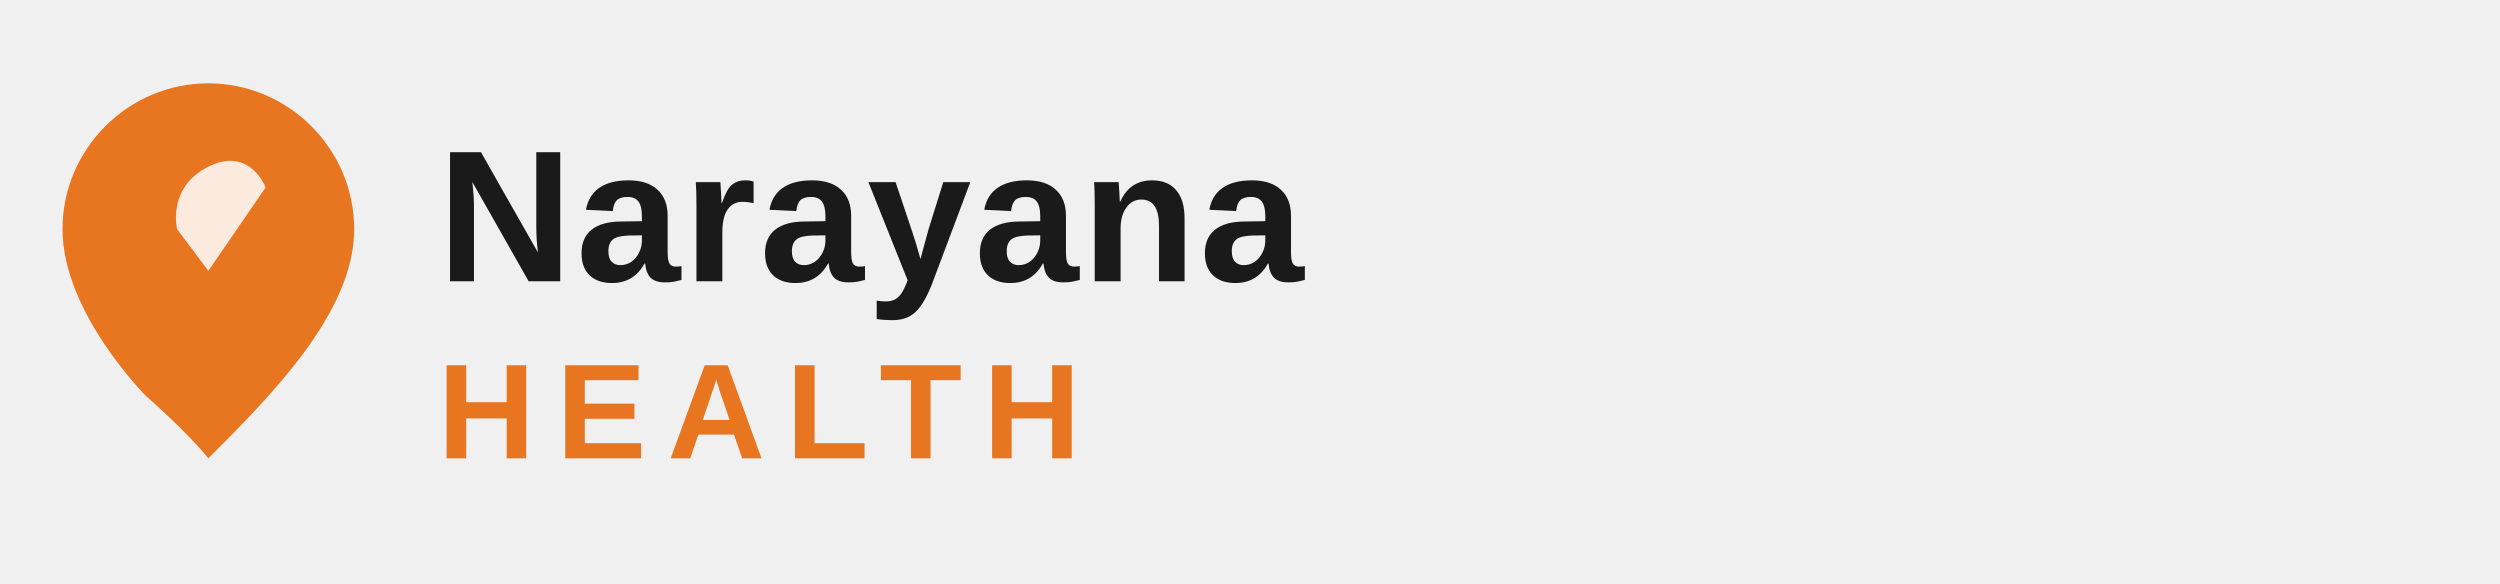
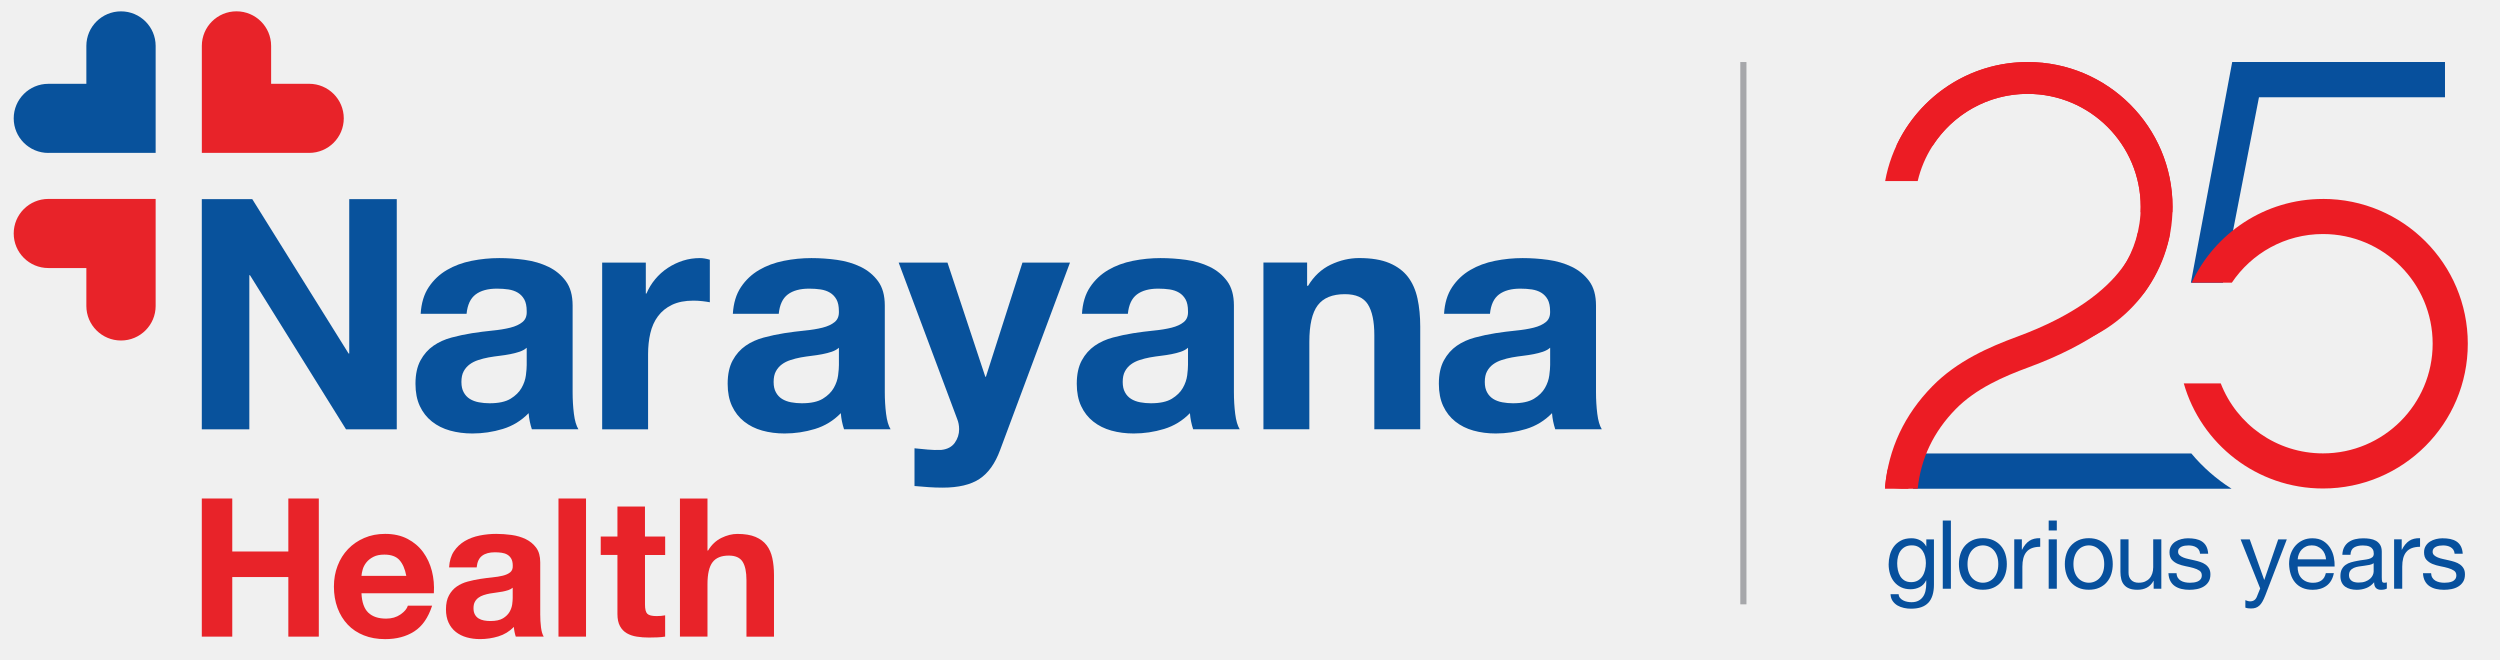
- <svg xmlns="http://www.w3.org/2000/svg" viewBox="0 0 240 56" width="240" height="56">
-   <defs>
-     <style>
-       .nh-leaf { fill: #E87520; }
-       .nh-word { font-family: 'Gill Sans', 'Trebuchet MS', Arial, sans-serif; fill: #1A1A1A; }
-       .nh-sub  { font-family: 'Gill Sans', 'Trebuchet MS', Arial, sans-serif; fill: #E87520; }
-     </style>
-   </defs>
-   <path class="nh-leaf" d="M14 38 C14 38 6 30 6 22 C6 14.3 12.3 8 20 8 C27.7 8 34 14.3 34 22 C34 30 26 38 20 44 C18 41.5 14 38 14 38 Z" />
-   <path fill="#fff" d="M17 22 C17 22 16 18 20 16 C24 14 25.5 18 25.5 18 L20 26 Z" opacity="0.85" />
-   <text class="nh-word" x="42" y="27" font-size="18" font-weight="700" letter-spacing=".3">Narayana</text>
-   <text class="nh-sub" x="42" y="44" font-size="13" font-weight="600" letter-spacing="2">HEALTH</text>
+ <svg xmlns="http://www.w3.org/2000/svg" width="819" height="216" viewBox="0 0 819 216" fill="none">
+   <path d="M15.84 50.09H50.99V15.04C50.99 8.79 45.91 3.72 39.64 3.72C33.37 3.72 28.29 8.79 28.29 15.04V27.46H15.84C9.57 27.46 4.49 32.53 4.49 38.78C4.49 45.03 9.57 50.1 15.84 50.1V50.09Z" fill="#08529C" />
+   <path d="M82.64 65.23L114.2 115.82H114.41V65.23H129.98V140.64H113.35L81.89 90.15H81.68V140.64H66.11V65.23H82.63H82.64Z" fill="#08529C" />
+   <path d="M137.81 102.83C138.02 99.31 138.9 96.39 140.46 94.06C142.01 91.74 143.99 89.87 146.39 88.46C148.79 87.05 151.49 86.05 154.49 85.45C157.49 84.85 160.51 84.55 163.55 84.55C166.3 84.55 169.09 84.74 171.92 85.13C174.74 85.52 177.32 86.28 179.65 87.4C181.98 88.53 183.89 90.09 185.37 92.1C186.85 94.11 187.59 96.77 187.59 100.07V128.48C187.59 130.95 187.73 133.3 188.01 135.56C188.29 137.81 188.79 139.5 189.49 140.63H174.24C173.96 139.78 173.73 138.92 173.55 138.04C173.37 137.16 173.25 136.26 173.18 135.35C170.78 137.82 167.95 139.54 164.71 140.53C161.46 141.52 158.14 142.01 154.75 142.01C152.14 142.01 149.7 141.69 147.44 141.06C145.18 140.43 143.2 139.44 141.51 138.1C139.82 136.76 138.49 135.07 137.54 133.03C136.59 130.99 136.11 128.56 136.11 125.74C136.11 122.64 136.66 120.09 137.75 118.08C138.84 116.07 140.26 114.47 141.99 113.27C143.72 112.07 145.7 111.18 147.92 110.58C150.14 109.98 152.39 109.51 154.65 109.15C156.91 108.8 159.13 108.52 161.32 108.3C163.51 108.09 165.45 107.77 167.15 107.35C168.84 106.93 170.19 106.31 171.17 105.5C172.16 104.69 172.62 103.51 172.55 101.96C172.55 100.34 172.29 99.06 171.76 98.1C171.23 97.15 170.52 96.41 169.64 95.88C168.76 95.35 167.73 95 166.57 94.82C165.4 94.65 164.15 94.56 162.81 94.56C159.84 94.56 157.51 95.19 155.82 96.46C154.13 97.73 153.14 99.84 152.85 102.8H137.81V102.83ZM172.55 113.92C171.91 114.48 171.12 114.92 170.17 115.24C169.22 115.56 168.19 115.82 167.1 116.03C166 116.24 164.86 116.42 163.66 116.56C162.46 116.7 161.26 116.88 160.06 117.09C158.93 117.3 157.82 117.58 156.72 117.94C155.62 118.29 154.67 118.77 153.86 119.37C153.05 119.97 152.39 120.73 151.9 121.64C151.4 122.56 151.16 123.72 151.16 125.13C151.16 126.54 151.41 127.6 151.9 128.51C152.39 129.43 153.06 130.15 153.91 130.68C154.76 131.21 155.75 131.58 156.88 131.79C158.01 132 159.17 132.11 160.38 132.11C163.35 132.11 165.64 131.62 167.26 130.63C168.88 129.64 170.08 128.46 170.86 127.09C171.64 125.72 172.11 124.33 172.29 122.92C172.47 121.51 172.55 120.39 172.55 119.54V113.94V113.92Z" fill="#08529C" />
+   <path d="M211.57 86.03V96.17H211.78C212.49 94.48 213.44 92.91 214.64 91.47C215.84 90.03 217.22 88.79 218.77 87.77C220.32 86.75 221.98 85.96 223.75 85.39C225.51 84.83 227.35 84.55 229.26 84.55C230.25 84.55 231.34 84.73 232.54 85.08V99.02C231.83 98.88 230.99 98.76 230 98.65C229.01 98.54 228.06 98.49 227.14 98.49C224.39 98.49 222.06 98.95 220.15 99.86C218.24 100.78 216.71 102.03 215.54 103.61C214.37 105.19 213.54 107.04 213.05 109.16C212.56 111.27 212.31 113.56 212.31 116.03V140.64H197.27V86.03H211.57Z" fill="#08529C" />
+   <path d="M240.08 102.83C240.29 99.31 241.17 96.39 242.73 94.06C244.28 91.74 246.26 89.87 248.66 88.46C251.06 87.05 253.76 86.05 256.76 85.45C259.76 84.85 262.78 84.55 265.82 84.55C268.57 84.55 271.36 84.74 274.19 85.13C277.01 85.52 279.59 86.28 281.92 87.4C284.25 88.53 286.16 90.09 287.64 92.1C289.12 94.11 289.86 96.77 289.86 100.07V128.48C289.86 130.95 290 133.3 290.28 135.56C290.56 137.81 291.06 139.5 291.76 140.63H276.51C276.23 139.78 276 138.92 275.82 138.04C275.64 137.16 275.52 136.26 275.45 135.35C273.05 137.82 270.22 139.54 266.98 140.53C263.73 141.52 260.41 142.01 257.02 142.01C254.41 142.01 251.97 141.69 249.71 141.06C247.45 140.43 245.47 139.44 243.78 138.1C242.09 136.76 240.76 135.07 239.81 133.03C238.86 130.99 238.38 128.56 238.38 125.74C238.38 122.64 238.93 120.09 240.02 118.08C241.11 116.07 242.53 114.47 244.26 113.27C245.99 112.07 247.97 111.18 250.19 110.58C252.41 109.98 254.66 109.51 256.92 109.15C259.18 108.8 261.4 108.52 263.59 108.3C265.78 108.09 267.72 107.77 269.42 107.35C271.11 106.93 272.46 106.31 273.44 105.5C274.43 104.69 274.89 103.51 274.82 101.96C274.82 100.34 274.56 99.06 274.03 98.1C273.5 97.15 272.79 96.41 271.91 95.88C271.03 95.35 270 95 268.84 94.82C267.67 94.65 266.42 94.56 265.08 94.56C262.11 94.56 259.78 95.19 258.09 96.46C256.4 97.73 255.41 99.84 255.12 102.8H240.08V102.83ZM274.83 113.92C274.19 114.48 273.4 114.92 272.45 115.24C271.5 115.56 270.47 115.82 269.38 116.03C268.28 116.24 267.14 116.42 265.94 116.56C264.74 116.7 263.54 116.88 262.34 117.09C261.21 117.3 260.1 117.58 259 117.94C257.9 118.29 256.95 118.77 256.14 119.37C255.33 119.97 254.67 120.73 254.18 121.64C253.68 122.56 253.44 123.72 253.44 125.13C253.44 126.54 253.69 127.6 254.18 128.51C254.67 129.43 255.34 130.15 256.19 130.68C257.04 131.21 258.03 131.58 259.16 131.79C260.29 132 261.45 132.11 262.66 132.11C265.63 132.11 267.92 131.62 269.54 130.63C271.16 129.64 272.36 128.46 273.14 127.09C273.92 125.72 274.39 124.33 274.57 122.92C274.75 121.51 274.83 120.39 274.83 119.54V113.94V113.92Z" fill="#08529C" />
+   <path d="M320.88 156.9C317.98 158.8 313.96 159.75 308.81 159.75C307.26 159.75 305.72 159.7 304.2 159.59C302.68 159.48 301.15 159.36 299.59 159.22V146.86C301 147 302.45 147.14 303.93 147.28C305.41 147.42 306.9 147.46 308.38 147.39C310.36 147.18 311.82 146.4 312.78 145.07C313.73 143.73 314.21 142.25 314.21 140.63C314.21 139.43 314 138.31 313.57 137.25L294.4 86.02H310.39L322.78 123.41H322.99L334.96 86.02H350.53L327.65 147.39C326.02 151.83 323.77 154.99 320.87 156.9H320.88Z" fill="#08529C" />
+   <path d="M354.45 102.83C354.66 99.31 355.54 96.39 357.1 94.06C358.65 91.74 360.63 89.87 363.03 88.46C365.43 87.05 368.13 86.05 371.13 85.45C374.13 84.85 377.15 84.55 380.19 84.55C382.94 84.55 385.73 84.74 388.56 85.13C391.38 85.52 393.96 86.28 396.29 87.4C398.62 88.53 400.53 90.09 402.01 92.1C403.49 94.11 404.23 96.77 404.23 100.07V128.48C404.23 130.95 404.37 133.3 404.65 135.56C404.93 137.81 405.43 139.5 406.13 140.63H390.88C390.6 139.78 390.37 138.92 390.19 138.04C390.01 137.16 389.89 136.26 389.82 135.35C387.42 137.82 384.59 139.54 381.35 140.53C378.1 141.52 374.78 142.01 371.39 142.01C368.78 142.01 366.34 141.69 364.08 141.06C361.82 140.43 359.84 139.44 358.15 138.1C356.46 136.76 355.13 135.07 354.18 133.03C353.23 130.99 352.75 128.56 352.75 125.74C352.75 122.64 353.3 120.09 354.39 118.08C355.48 116.07 356.9 114.47 358.63 113.27C360.36 112.07 362.34 111.18 364.56 110.58C366.78 109.98 369.03 109.51 371.29 109.15C373.55 108.8 375.77 108.52 377.96 108.3C380.15 108.09 382.09 107.77 383.79 107.35C385.48 106.93 386.83 106.31 387.81 105.5C388.8 104.69 389.26 103.51 389.19 101.96C389.19 100.34 388.93 99.06 388.4 98.1C387.87 97.15 387.16 96.41 386.28 95.88C385.4 95.35 384.37 95 383.21 94.82C382.04 94.65 380.79 94.56 379.45 94.56C376.48 94.56 374.15 95.19 372.46 96.46C370.77 97.73 369.78 99.84 369.49 102.8H354.45V102.83ZM389.19 113.92C388.55 114.48 387.76 114.92 386.81 115.24C385.86 115.56 384.83 115.82 383.74 116.03C382.64 116.24 381.5 116.42 380.3 116.56C379.1 116.7 377.9 116.88 376.7 117.09C375.57 117.3 374.46 117.58 373.36 117.94C372.26 118.29 371.31 118.77 370.5 119.37C369.69 119.97 369.03 120.73 368.54 121.64C368.04 122.56 367.8 123.72 367.8 125.13C367.8 126.54 368.05 127.6 368.54 128.51C369.03 129.43 369.7 130.15 370.55 130.68C371.4 131.21 372.39 131.58 373.52 131.79C374.65 132 375.81 132.11 377.02 132.11C379.99 132.11 382.28 131.62 383.9 130.63C385.52 129.64 386.72 128.46 387.5 127.09C388.28 125.72 388.75 124.33 388.93 122.92C389.11 121.51 389.19 120.39 389.19 119.54V113.94V113.92Z" fill="#08529C" />
+   <path d="M428.21 86.03V93.63H428.53C430.44 90.46 432.91 88.16 435.94 86.71C438.98 85.27 442.08 84.54 445.26 84.54C449.28 84.54 452.58 85.09 455.16 86.18C457.74 87.27 459.77 88.79 461.25 90.72C462.73 92.66 463.77 95.02 464.37 97.8C464.97 100.58 465.27 103.66 465.27 107.04V140.63H450.23V109.79C450.23 105.28 449.52 101.92 448.11 99.7C446.7 97.48 444.19 96.37 440.59 96.37C436.49 96.37 433.53 97.58 431.69 100.01C429.85 102.44 428.94 106.44 428.94 112V140.62H413.9V86.01H428.2L428.21 86.03Z" fill="#08529C" />
+   <path d="M473.07 102.83C473.28 99.31 474.16 96.39 475.72 94.06C477.27 91.74 479.25 89.87 481.65 88.46C484.05 87.05 486.75 86.05 489.75 85.45C492.75 84.85 495.77 84.55 498.81 84.55C501.56 84.55 504.35 84.74 507.18 85.13C510 85.52 512.58 86.28 514.91 87.4C517.24 88.53 519.15 90.09 520.63 92.1C522.11 94.11 522.85 96.77 522.85 100.07V128.48C522.85 130.95 522.99 133.3 523.27 135.56C523.55 137.81 524.05 139.5 524.75 140.63H509.5C509.22 139.78 508.99 138.92 508.81 138.04C508.63 137.16 508.51 136.26 508.44 135.35C506.04 137.82 503.21 139.54 499.97 140.53C496.72 141.52 493.4 142.01 490.01 142.01C487.4 142.01 484.96 141.69 482.7 141.06C480.44 140.43 478.46 139.44 476.77 138.1C475.08 136.76 473.75 135.07 472.8 133.03C471.85 130.99 471.37 128.56 471.37 125.74C471.37 122.64 471.92 120.09 473.01 118.08C474.1 116.07 475.52 114.47 477.25 113.27C478.98 112.07 480.96 111.18 483.18 110.58C485.4 109.98 487.65 109.51 489.91 109.15C492.17 108.8 494.39 108.52 496.58 108.3C498.77 108.09 500.71 107.77 502.41 107.35C504.1 106.93 505.45 106.31 506.43 105.5C507.42 104.69 507.88 103.51 507.81 101.96C507.81 100.34 507.54 99.06 507.02 98.1C506.49 97.15 505.78 96.41 504.9 95.88C504.02 95.35 502.99 95 501.83 94.82C500.66 94.65 499.41 94.56 498.07 94.56C495.1 94.56 492.77 95.19 491.08 96.46C489.39 97.73 488.4 99.84 488.11 102.8H473.07V102.83ZM507.81 113.92C507.17 114.48 506.38 114.92 505.43 115.24C504.48 115.56 503.45 115.82 502.36 116.03C501.26 116.24 500.12 116.42 498.92 116.56C497.72 116.7 496.52 116.88 495.32 117.09C494.19 117.3 493.08 117.58 491.98 117.94C490.88 118.29 489.93 118.77 489.12 119.37C488.31 119.97 487.65 120.73 487.16 121.64C486.66 122.56 486.42 123.72 486.42 125.13C486.42 126.54 486.67 127.6 487.16 128.51C487.65 129.43 488.33 130.15 489.17 130.68C490.02 131.21 491.01 131.58 492.14 131.79C493.27 132 494.43 132.11 495.64 132.11C498.61 132.11 500.9 131.62 502.53 130.63C504.15 129.64 505.35 128.46 506.13 127.09C506.91 125.72 507.38 124.33 507.56 122.92C507.74 121.51 507.83 120.39 507.83 119.54V113.94L507.81 113.92Z" fill="#08529C" />
+   <path d="M66.12 15.04V50.09H101.27C107.54 50.09 112.62 45.02 112.62 38.77C112.62 32.52 107.54 27.45 101.27 27.45H88.82V15.03C88.82 8.78 83.74 3.71 77.47 3.71C71.2 3.71 66.12 8.78 66.12 15.03V15.04Z" fill="#E82329" />
+   <path d="M50.99 100.22V65.17H15.84C9.57 65.17 4.49 70.24 4.49 76.49C4.49 82.74 9.57 87.81 15.84 87.81H28.29V100.23C28.29 106.48 33.37 111.55 39.64 111.55C45.91 111.55 50.99 106.48 50.99 100.23V100.22Z" fill="#E82329" />
+   <path d="M76.09 163.31V180.67H94.46V163.31H104.44V208.56H94.46V189.04H76.09V208.56H66.11V163.31H76.09Z" fill="#E82329" />
+   <path d="M120.65 200.7C122.01 202.01 123.95 202.66 126.5 202.66C128.32 202.66 129.89 202.21 131.2 201.3C132.51 200.39 133.32 199.43 133.62 198.42H141.56C140.29 202.35 138.34 205.16 135.71 206.85C133.08 208.54 129.9 209.38 126.18 209.38C123.6 209.38 121.26 208.97 119.19 208.14C117.11 207.32 115.35 206.14 113.91 204.62C112.47 203.1 111.36 201.28 110.57 199.17C109.79 197.06 109.39 194.73 109.39 192.2C109.39 189.67 109.79 187.47 110.6 185.35C111.4 183.24 112.55 181.41 114.03 179.87C115.51 178.33 117.28 177.11 119.34 176.23C121.39 175.34 123.67 174.9 126.17 174.9C128.97 174.9 131.4 175.44 133.48 176.52C135.56 177.6 137.26 179.04 138.6 180.86C139.93 182.68 140.9 184.75 141.49 187.07C142.08 189.39 142.29 191.82 142.13 194.36H118.42C118.55 197.28 119.29 199.39 120.64 200.7H120.65ZM130.85 183.46C129.77 182.28 128.13 181.69 125.92 181.69C124.48 181.69 123.28 181.93 122.33 182.42C121.38 182.91 120.61 183.51 120.04 184.23C119.47 184.95 119.06 185.71 118.83 186.51C118.6 187.31 118.46 188.03 118.42 188.66H133.1C132.68 186.38 131.92 184.65 130.84 183.46H130.85Z" fill="#E82329" />
+   <path d="M147.12 185.87C147.25 183.76 147.78 182 148.71 180.61C149.64 179.22 150.83 178.1 152.27 177.25C153.71 176.41 155.33 175.8 157.13 175.44C158.93 175.08 160.74 174.9 162.56 174.9C164.21 174.9 165.89 175.02 167.58 175.25C169.27 175.48 170.82 175.94 172.22 176.61C173.62 177.29 174.76 178.23 175.65 179.43C176.54 180.63 176.98 182.23 176.98 184.21V201.26C176.98 202.74 177.06 204.15 177.23 205.51C177.4 206.86 177.7 207.88 178.12 208.55H168.97C168.8 208.04 168.66 207.53 168.56 207C168.45 206.47 168.38 205.93 168.34 205.38C166.9 206.86 165.2 207.89 163.26 208.48C161.31 209.07 159.32 209.37 157.29 209.37C155.72 209.37 154.26 209.18 152.9 208.8C151.54 208.42 150.36 207.83 149.34 207.03C148.32 206.23 147.53 205.21 146.96 203.99C146.39 202.77 146.1 201.31 146.1 199.62C146.1 197.76 146.43 196.23 147.09 195.03C147.75 193.83 148.59 192.87 149.63 192.15C150.67 191.43 151.85 190.89 153.19 190.53C154.52 190.17 155.87 189.89 157.23 189.67C158.59 189.46 159.92 189.29 161.23 189.16C162.54 189.03 163.71 188.84 164.73 188.59C165.75 188.34 166.55 187.97 167.15 187.48C167.74 186.99 168.02 186.29 167.98 185.36C167.98 184.39 167.82 183.62 167.5 183.05C167.18 182.48 166.76 182.04 166.23 181.72C165.7 181.4 165.09 181.19 164.39 181.09C163.69 180.99 162.94 180.93 162.13 180.93C160.35 180.93 158.95 181.31 157.94 182.07C156.92 182.83 156.33 184.1 156.16 185.87H147.14H147.12ZM167.96 192.53C167.58 192.87 167.1 193.13 166.53 193.32C165.96 193.51 165.34 193.67 164.69 193.8C164.03 193.93 163.34 194.03 162.62 194.12C161.9 194.21 161.18 194.31 160.46 194.44C159.78 194.57 159.11 194.74 158.46 194.95C157.8 195.16 157.23 195.45 156.74 195.81C156.25 196.17 155.86 196.62 155.56 197.17C155.26 197.72 155.12 198.42 155.12 199.26C155.12 200.1 155.27 200.74 155.56 201.29C155.86 201.84 156.26 202.27 156.77 202.59C157.28 202.91 157.87 203.13 158.55 203.26C159.23 203.39 159.93 203.45 160.65 203.45C162.43 203.45 163.81 203.15 164.78 202.56C165.75 201.97 166.47 201.26 166.94 200.44C167.41 199.62 167.69 198.78 167.8 197.94C167.91 197.1 167.96 196.42 167.96 195.91V192.55V192.53Z" fill="#E82329" />
+   <path d="M191.98 163.31V208.56H182.96V163.31H191.98Z" fill="#E82329" />
+   <path d="M217.91 175.79V181.81H211.3V198.03C211.3 199.55 211.55 200.57 212.06 201.07C212.57 201.58 213.59 201.83 215.11 201.83C215.62 201.83 216.1 201.81 216.57 201.77C217.04 201.73 217.48 201.66 217.9 201.58V208.55C217.14 208.68 216.29 208.76 215.36 208.8C214.43 208.84 213.52 208.86 212.63 208.86C211.23 208.86 209.91 208.77 208.66 208.57C207.41 208.38 206.31 208.01 205.36 207.46C204.41 206.91 203.65 206.13 203.1 205.11C202.55 204.1 202.27 202.77 202.27 201.12V181.79H196.8V175.77H202.27V165.95H211.29V175.77H217.9L217.91 175.79Z" fill="#E82329" />
+   <path d="M231.77 163.31V180.36H231.96C233.1 178.46 234.57 177.08 236.35 176.21C238.13 175.34 239.87 174.91 241.56 174.91C243.98 174.91 245.96 175.24 247.5 175.89C249.05 176.55 250.26 177.45 251.15 178.62C252.04 179.78 252.66 181.2 253.02 182.87C253.38 184.54 253.56 186.39 253.56 188.42V208.57H244.54V190.06C244.54 187.36 244.12 185.34 243.27 184.01C242.42 182.68 240.92 182.01 238.76 182.01C236.3 182.01 234.52 182.74 233.42 184.2C232.32 185.66 231.77 188.06 231.77 191.39V208.56H222.75V163.31H231.77Z" fill="#E82329" />
+   <path d="M571.13 20.32V197.98" stroke="#A6A7AA" stroke-width="2.02" stroke-miterlimit="10" />
+   <path d="M717.88 148.55H626.72V160.1H731.05C726.08 156.95 721.63 153.05 717.88 148.55Z" fill="#07509D" />
+   <path d="M664.27 20.32C645.22 20.32 628.8 31.55 621.24 47.75H633.14C639.73 37.53 651.2 30.75 664.27 30.75C684.72 30.75 701.29 47.32 701.29 67.77C701.29 75.13 699.14 81.97 695.44 87.74L697.74 93.4C697.74 93.4 689.67 105.49 675.66 113.85C696.37 108.75 711.73 90.06 711.73 67.78C711.73 41.57 690.48 20.32 664.27 20.32Z" fill="#EC1C24" />
+   <path d="M701.25 69.54H711.69C711.71 68.95 711.73 68.37 711.73 67.78C711.73 41.57 690.48 20.32 664.27 20.32C640.95 20.32 621.58 37.14 617.58 59.31H628.24C632.07 42.95 646.75 30.76 664.27 30.76C684.72 30.76 701.29 47.33 701.29 67.78C701.29 68.37 701.27 68.96 701.25 69.54Z" fill="#EC1C24" />
+   <path d="M625.19 160.1L625.3 157.64L623.69 153.81H618.38C618.04 155.54 617.69 157.76 617.51 160.1H625.2H625.19Z" fill="#EC1C24" />
+   <path d="M700.25 76.46C700.25 76.65 699.18 96.18 660.82 110.3C651.63 113.68 641.14 118.26 633.03 126.54C623.88 135.89 618.66 147.02 617.53 159.62L622.86 160.1H628.25C629.24 150.22 633.42 141.45 640.68 134.03C647.3 127.27 656.44 123.32 664.52 120.35C684.82 112.88 696.24 103.65 702.68 95.58C708.2 87.79 710.27 79.81 710.94 76.46H700.26H700.25Z" fill="#EC1C24" />
+   <path d="M740.04 31.87H800.98V20.32H731.27L717.73 92.62H728.23L740.04 31.87Z" fill="#07509D" />
+   <path d="M761.01 65.18C741.96 65.18 725.55 76.41 718 92.61H731.15C737.6 83 748.56 76.67 761.01 76.67C780.86 76.67 796.94 92.76 796.94 112.6C796.94 132.44 780.85 148.53 761.01 148.53C745.76 148.53 732.73 139.02 727.52 125.61H715.41C721.07 145.47 739.34 160.03 761.02 160.03C787.21 160.03 808.45 138.8 808.45 112.6C808.45 86.4 787.22 65.17 761.02 65.17L761.01 65.18Z" fill="#EC1C24" />
+   <path d="M631.73 197.44C630.52 198.75 628.62 199.41 626.04 199.41C625.29 199.41 624.52 199.33 623.74 199.16C622.96 198.99 622.25 198.72 621.61 198.35C620.97 197.97 620.45 197.48 620.03 196.88C619.61 196.27 619.38 195.53 619.34 194.66H622C622.02 195.14 622.17 195.55 622.45 195.88C622.73 196.21 623.08 196.48 623.48 196.69C623.89 196.9 624.33 197.05 624.81 197.14C625.29 197.23 625.75 197.28 626.19 197.28C627.07 197.28 627.81 197.13 628.41 196.83C629.01 196.53 629.52 196.11 629.91 195.58C630.31 195.05 630.59 194.41 630.77 193.66C630.95 192.91 631.04 192.08 631.04 191.19V190.13H630.98C630.52 191.13 629.83 191.87 628.9 192.34C627.97 192.81 626.99 193.04 625.94 193.04C624.73 193.04 623.68 192.82 622.78 192.38C621.88 191.94 621.13 191.35 620.53 190.61C619.92 189.87 619.47 189 619.17 188.01C618.87 187.02 618.72 185.97 618.72 184.87C618.72 183.91 618.85 182.92 619.1 181.91C619.35 180.9 619.77 179.98 620.35 179.16C620.93 178.34 621.71 177.66 622.67 177.13C623.63 176.6 624.81 176.33 626.21 176.33C627.23 176.33 628.17 176.55 629.03 177C629.88 177.45 630.55 178.12 631.03 179.02H631.06V176.7H633.56V191.5C633.56 194.15 632.95 196.13 631.74 197.45L631.73 197.44ZM628.33 190.16C628.95 189.79 629.44 189.31 629.82 188.72C630.2 188.13 630.47 187.45 630.65 186.7C630.83 185.95 630.92 185.2 630.92 184.45C630.92 183.74 630.84 183.04 630.67 182.35C630.5 181.66 630.24 181.04 629.87 180.49C629.5 179.94 629.03 179.49 628.45 179.16C627.87 178.83 627.16 178.66 626.32 178.66C625.48 178.66 624.74 178.82 624.13 179.14C623.53 179.46 623.03 179.9 622.64 180.44C622.25 180.98 621.97 181.61 621.79 182.32C621.61 183.03 621.52 183.77 621.52 184.54C621.52 185.27 621.59 186 621.74 186.73C621.89 187.46 622.14 188.12 622.49 188.72C622.84 189.31 623.31 189.79 623.9 190.16C624.48 190.52 625.21 190.71 626.09 190.71C626.97 190.71 627.71 190.53 628.33 190.16Z" fill="#07509D" />
+   <path d="M639.11 170.53V192.87H636.45V170.53H639.11Z" fill="#07509D" />
+   <path d="M642.24 181.46C642.57 180.43 643.07 179.53 643.74 178.77C644.41 178.01 645.23 177.41 646.21 176.97C647.19 176.53 648.32 176.31 649.59 176.31C650.86 176.31 652.01 176.53 652.98 176.97C653.95 177.41 654.77 178.01 655.44 178.77C656.11 179.53 656.61 180.43 656.94 181.46C657.27 182.49 657.44 183.6 657.44 184.79C657.44 185.98 657.27 187.08 656.94 188.11C656.61 189.13 656.11 190.02 655.44 190.78C654.77 191.54 653.95 192.14 652.98 192.56C652.01 192.99 650.88 193.2 649.59 193.2C648.3 193.2 647.19 192.99 646.21 192.56C645.23 192.13 644.41 191.54 643.74 190.78C643.07 190.02 642.57 189.13 642.24 188.11C641.91 187.09 641.74 185.98 641.74 184.79C641.74 183.6 641.91 182.49 642.24 181.46ZM644.95 187.41C645.21 188.17 645.57 188.81 646.03 189.32C646.49 189.83 647.03 190.22 647.64 190.49C648.26 190.76 648.91 190.9 649.6 190.9C650.29 190.9 650.94 190.77 651.56 190.49C652.18 190.22 652.71 189.83 653.17 189.32C653.63 188.81 653.99 188.17 654.25 187.41C654.51 186.65 654.64 185.78 654.64 184.8C654.64 183.82 654.51 182.95 654.25 182.19C653.99 181.43 653.63 180.79 653.17 180.27C652.71 179.75 652.17 179.35 651.56 179.08C650.94 178.81 650.29 178.67 649.6 178.67C648.91 178.67 648.26 178.81 647.64 179.08C647.02 179.35 646.49 179.75 646.03 180.27C645.57 180.79 645.21 181.43 644.95 182.19C644.69 182.95 644.56 183.82 644.56 184.8C644.56 185.78 644.69 186.65 644.95 187.41Z" fill="#07509D" />
+   <path d="M662.36 176.69V180.1H662.42C663.07 178.79 663.86 177.82 664.8 177.19C665.74 176.56 666.93 176.27 668.37 176.31V179.13C667.31 179.13 666.4 179.28 665.65 179.57C664.9 179.86 664.29 180.29 663.84 180.85C663.38 181.41 663.05 182.1 662.84 182.9C662.63 183.7 662.53 184.63 662.53 185.67V192.87H659.87V176.69H662.37H662.36Z" fill="#07509D" />
+   <path d="M671.15 173.78V170.53H673.81V173.78H671.15ZM673.81 176.69V192.87H671.15V176.69H673.81Z" fill="#07509D" />
+   <path d="M676.94 181.46C677.27 180.43 677.77 179.53 678.44 178.77C679.11 178.01 679.93 177.41 680.91 176.97C681.89 176.53 683.02 176.31 684.29 176.31C685.56 176.31 686.71 176.53 687.68 176.97C688.65 177.41 689.47 178.01 690.14 178.77C690.81 179.53 691.31 180.43 691.64 181.46C691.97 182.49 692.14 183.6 692.14 184.79C692.14 185.98 691.97 187.08 691.64 188.11C691.31 189.13 690.81 190.02 690.14 190.78C689.47 191.54 688.65 192.14 687.68 192.56C686.71 192.99 685.58 193.2 684.29 193.2C683 193.2 681.89 192.99 680.91 192.56C679.93 192.13 679.11 191.54 678.44 190.78C677.77 190.02 677.27 189.13 676.94 188.11C676.61 187.09 676.44 185.98 676.44 184.79C676.44 183.6 676.61 182.49 676.94 181.46ZM679.65 187.41C679.91 188.17 680.27 188.81 680.73 189.32C681.19 189.83 681.73 190.22 682.34 190.49C682.96 190.76 683.61 190.9 684.3 190.9C684.99 190.9 685.64 190.77 686.26 190.49C686.88 190.22 687.41 189.83 687.87 189.32C688.33 188.81 688.69 188.17 688.95 187.41C689.21 186.65 689.34 185.78 689.34 184.8C689.34 183.82 689.21 182.95 688.95 182.19C688.69 181.43 688.33 180.79 687.87 180.27C687.41 179.75 686.87 179.35 686.26 179.08C685.64 178.81 684.99 178.67 684.3 178.67C683.61 178.67 682.96 178.81 682.34 179.08C681.72 179.35 681.19 179.75 680.73 180.27C680.27 180.79 679.91 181.43 679.65 182.19C679.39 182.95 679.26 183.82 679.26 184.8C679.26 185.78 679.39 186.65 679.65 187.41Z" fill="#07509D" />
+   <path d="M705.54 192.87V190.3H705.48C704.92 191.3 704.2 192.04 703.32 192.51C702.44 192.98 701.41 193.21 700.22 193.21C699.16 193.21 698.27 193.07 697.56 192.79C696.85 192.51 696.28 192.11 695.84 191.58C695.4 191.06 695.09 190.44 694.92 189.72C694.74 189 694.65 188.2 694.65 187.33V176.69H697.31V187.64C697.31 188.64 697.6 189.43 698.19 190.02C698.77 190.6 699.58 190.9 700.6 190.9C701.41 190.9 702.12 190.78 702.71 190.52C703.3 190.26 703.8 189.92 704.2 189.46C704.6 189 704.89 188.46 705.09 187.85C705.29 187.24 705.39 186.56 705.39 185.83V176.69H708.05V192.87H705.55H705.54Z" fill="#07509D" />
+   <path d="M713.45 189.26C713.7 189.67 714.03 189.99 714.44 190.23C714.85 190.47 715.31 190.64 715.82 190.75C716.33 190.85 716.86 190.91 717.4 190.91C717.82 190.91 718.26 190.88 718.71 190.82C719.16 190.76 719.59 190.64 719.98 190.48C720.37 190.31 720.68 190.07 720.93 189.74C721.18 189.41 721.31 189 721.31 188.5C721.31 187.81 721.05 187.29 720.53 186.94C720.01 186.59 719.36 186.3 718.57 186.08C717.78 185.86 716.94 185.66 716.02 185.49C715.1 185.31 714.25 185.06 713.47 184.74C712.69 184.42 712.04 183.96 711.51 183.38C710.99 182.8 710.73 181.98 710.73 180.94C710.73 180.13 710.91 179.43 711.28 178.84C711.65 178.25 712.11 177.78 712.69 177.42C713.26 177.06 713.91 176.78 714.63 176.61C715.35 176.43 716.06 176.34 716.77 176.34C717.69 176.34 718.53 176.42 719.3 176.57C720.07 176.73 720.76 177 721.35 177.38C721.94 177.77 722.42 178.29 722.77 178.94C723.12 179.59 723.33 180.42 723.4 181.4H720.74C720.7 180.88 720.56 180.45 720.33 180.1C720.1 179.76 719.81 179.48 719.45 179.27C719.1 179.06 718.7 178.91 718.28 178.82C717.86 178.73 717.42 178.68 716.98 178.68C716.58 178.68 716.18 178.71 715.77 178.77C715.36 178.83 714.99 178.94 714.66 179.1C714.33 179.26 714.05 179.47 713.85 179.73C713.64 179.99 713.54 180.33 713.54 180.75C713.54 181.21 713.7 181.59 714.03 181.89C714.36 182.19 714.77 182.44 715.27 182.64C715.77 182.84 716.33 183.01 716.96 183.14C717.59 183.28 718.21 183.42 718.84 183.56C719.51 183.71 720.16 183.88 720.8 184.09C721.44 184.3 722 184.57 722.49 184.92C722.98 185.26 723.38 185.7 723.68 186.22C723.98 186.74 724.13 187.39 724.13 188.16C724.13 189.14 723.93 189.95 723.52 190.6C723.11 191.25 722.58 191.77 721.92 192.16C721.26 192.56 720.52 192.83 719.7 192.99C718.88 193.15 718.06 193.22 717.24 193.22C716.34 193.22 715.49 193.13 714.67 192.94C713.85 192.75 713.14 192.44 712.51 192.02C711.88 191.6 711.38 191.03 711.01 190.33C710.63 189.63 710.43 188.78 710.38 187.78H713.04C713.06 188.36 713.2 188.86 713.45 189.27V189.26Z" fill="#07509D" />
+   <path d="M742.12 195.03C741.81 195.82 741.5 196.49 741.2 197.03C740.9 197.57 740.56 198.02 740.2 198.36C739.83 198.7 739.43 198.95 738.98 199.11C738.53 199.27 738.01 199.34 737.43 199.34C737.12 199.34 736.8 199.32 736.49 199.28C736.18 199.24 735.87 199.17 735.58 199.06V196.62C735.81 196.72 736.08 196.81 736.38 196.89C736.68 196.97 736.94 197 737.15 197C737.69 197 738.15 196.87 738.51 196.61C738.88 196.35 739.15 195.98 739.34 195.5L740.44 192.78L734.02 176.7H737.02L741.74 189.94H741.8L746.34 176.7H749.16L742.12 195.04V195.03Z" fill="#07509D" />
+   <path d="M762.23 191.84C761.02 192.76 759.5 193.22 757.66 193.22C756.37 193.22 755.25 193.01 754.3 192.6C753.35 192.19 752.55 191.6 751.91 190.85C751.27 190.1 750.78 189.2 750.45 188.16C750.12 187.12 749.94 185.98 749.9 184.75C749.9 183.52 750.09 182.39 750.46 181.37C750.84 180.35 751.36 179.46 752.04 178.71C752.72 177.96 753.52 177.38 754.45 176.96C755.38 176.54 756.4 176.34 757.5 176.34C758.94 176.34 760.13 176.64 761.08 177.23C762.03 177.82 762.79 178.58 763.36 179.5C763.93 180.42 764.33 181.42 764.55 182.5C764.77 183.58 764.86 184.62 764.82 185.6H752.71C752.69 186.31 752.77 186.98 752.96 187.62C753.15 188.26 753.45 188.82 753.87 189.31C754.29 189.8 754.82 190.19 755.47 190.48C756.12 190.77 756.88 190.92 757.75 190.92C758.88 190.92 759.8 190.66 760.52 190.14C761.24 189.62 761.71 188.83 761.94 187.76H764.57C764.22 189.58 763.43 190.94 762.22 191.86L762.23 191.84ZM761.59 181.45C761.35 180.89 761.03 180.4 760.62 179.99C760.21 179.58 759.73 179.26 759.18 179.02C758.63 178.78 758.02 178.66 757.35 178.66C756.68 178.66 756.04 178.78 755.49 179.02C754.94 179.26 754.46 179.59 754.07 180.01C753.67 180.43 753.36 180.91 753.13 181.47C752.9 182.02 752.76 182.61 752.72 183.24H762.01C761.97 182.61 761.83 182.02 761.59 181.46V181.45Z" fill="#07509D" />
+   <path d="M781.92 192.81C781.46 193.08 780.83 193.22 780.01 193.22C779.32 193.22 778.77 193.03 778.37 192.64C777.96 192.25 777.76 191.62 777.76 190.75C777.03 191.63 776.18 192.26 775.21 192.64C774.24 193.03 773.19 193.22 772.07 193.22C771.34 193.22 770.65 193.14 769.99 192.97C769.33 192.8 768.76 192.54 768.28 192.19C767.8 191.84 767.42 191.37 767.14 190.8C766.86 190.23 766.72 189.53 766.72 188.72C766.72 187.8 766.88 187.05 767.19 186.47C767.5 185.89 767.91 185.41 768.43 185.05C768.94 184.68 769.52 184.41 770.18 184.22C770.84 184.03 771.51 183.88 772.2 183.75C772.93 183.6 773.62 183.5 774.28 183.42C774.94 183.34 775.52 183.24 776.02 183.11C776.52 182.98 776.92 182.78 777.21 182.52C777.5 182.26 777.65 181.88 777.65 181.38C777.65 180.8 777.54 180.33 777.32 179.97C777.1 179.62 776.82 179.34 776.48 179.16C776.14 178.98 775.75 178.85 775.32 178.78C774.89 178.72 774.47 178.69 774.05 178.69C772.92 178.69 771.98 178.9 771.23 179.33C770.48 179.76 770.07 180.57 770.01 181.76H767.35C767.39 180.76 767.6 179.91 767.98 179.22C768.36 178.53 768.86 177.97 769.48 177.55C770.11 177.12 770.82 176.81 771.62 176.63C772.42 176.44 773.28 176.35 774.2 176.35C774.93 176.35 775.66 176.4 776.37 176.51C777.09 176.61 777.74 176.83 778.33 177.15C778.91 177.47 779.38 177.93 779.74 178.51C780.1 179.09 780.27 179.85 780.27 180.79V189.1C780.27 189.72 780.31 190.18 780.38 190.47C780.45 190.76 780.7 190.91 781.12 190.91C781.35 190.91 781.62 190.87 781.93 190.79V192.86L781.92 192.81ZM777.6 184.51C777.27 184.76 776.83 184.94 776.29 185.05C775.75 185.17 775.18 185.26 774.58 185.33C773.99 185.4 773.39 185.49 772.78 185.58C772.18 185.67 771.63 185.82 771.15 186.03C770.67 186.24 770.28 186.53 769.98 186.92C769.68 187.3 769.53 187.83 769.53 188.49C769.53 188.93 769.62 189.29 769.8 189.6C769.98 189.9 770.21 190.14 770.49 190.33C770.77 190.52 771.1 190.65 771.48 190.73C771.86 190.81 772.25 190.85 772.67 190.85C773.55 190.85 774.3 190.73 774.92 190.49C775.54 190.25 776.06 189.95 776.45 189.59C776.84 189.23 777.14 188.83 777.33 188.41C777.52 187.98 777.61 187.58 777.61 187.21V184.5L777.6 184.51Z" fill="#07509D" />
+   <path d="M786.8 176.69V180.1H786.86C787.51 178.79 788.3 177.82 789.24 177.19C790.18 176.56 791.37 176.27 792.81 176.31V179.13C791.75 179.13 790.84 179.28 790.09 179.57C789.34 179.86 788.73 180.29 788.28 180.85C787.82 181.41 787.49 182.1 787.28 182.9C787.07 183.7 786.97 184.63 786.97 185.67V192.87H784.31V176.69H786.81H786.8Z" fill="#07509D" />
+   <path d="M796.84 189.26C797.09 189.67 797.42 189.99 797.83 190.23C798.24 190.47 798.7 190.64 799.21 190.75C799.72 190.85 800.25 190.91 800.79 190.91C801.21 190.91 801.65 190.88 802.1 190.82C802.55 190.76 802.98 190.64 803.37 190.48C803.76 190.31 804.07 190.07 804.32 189.74C804.57 189.41 804.7 189 804.7 188.5C804.7 187.81 804.44 187.29 803.92 186.94C803.4 186.59 802.75 186.3 801.96 186.08C801.17 185.86 800.33 185.66 799.41 185.49C798.49 185.31 797.64 185.06 796.86 184.74C796.08 184.42 795.43 183.96 794.9 183.38C794.38 182.8 794.12 181.98 794.12 180.94C794.12 180.13 794.3 179.43 794.67 178.84C795.04 178.25 795.5 177.78 796.08 177.42C796.65 177.06 797.3 176.78 798.02 176.61C798.74 176.43 799.45 176.34 800.16 176.34C801.08 176.34 801.92 176.42 802.69 176.57C803.46 176.73 804.15 177 804.74 177.38C805.33 177.77 805.81 178.29 806.16 178.94C806.51 179.59 806.72 180.42 806.79 181.4H804.13C804.09 180.88 803.95 180.45 803.72 180.1C803.49 179.76 803.2 179.48 802.84 179.27C802.49 179.06 802.09 178.91 801.67 178.82C801.25 178.73 800.81 178.68 800.37 178.68C799.97 178.68 799.57 178.71 799.16 178.77C798.75 178.83 798.38 178.94 798.05 179.1C797.72 179.26 797.44 179.47 797.24 179.73C797.03 179.99 796.93 180.33 796.93 180.75C796.93 181.21 797.09 181.59 797.42 181.89C797.75 182.19 798.16 182.44 798.66 182.64C799.16 182.84 799.72 183.01 800.35 183.14C800.98 183.28 801.6 183.42 802.23 183.56C802.9 183.71 803.55 183.88 804.19 184.09C804.83 184.3 805.39 184.57 805.88 184.92C806.37 185.26 806.77 185.7 807.07 186.22C807.37 186.74 807.52 187.39 807.52 188.16C807.52 189.14 807.32 189.95 806.91 190.6C806.5 191.25 805.97 191.77 805.31 192.16C804.65 192.56 803.91 192.83 803.09 192.99C802.27 193.15 801.45 193.22 800.63 193.22C799.73 193.22 798.88 193.13 798.06 192.94C797.24 192.75 796.53 192.44 795.9 192.02C795.27 191.6 794.77 191.03 794.4 190.33C794.02 189.63 793.82 188.78 793.77 187.78H796.43C796.45 188.36 796.59 188.86 796.84 189.27V189.26Z" fill="#07509D" />
</svg>
